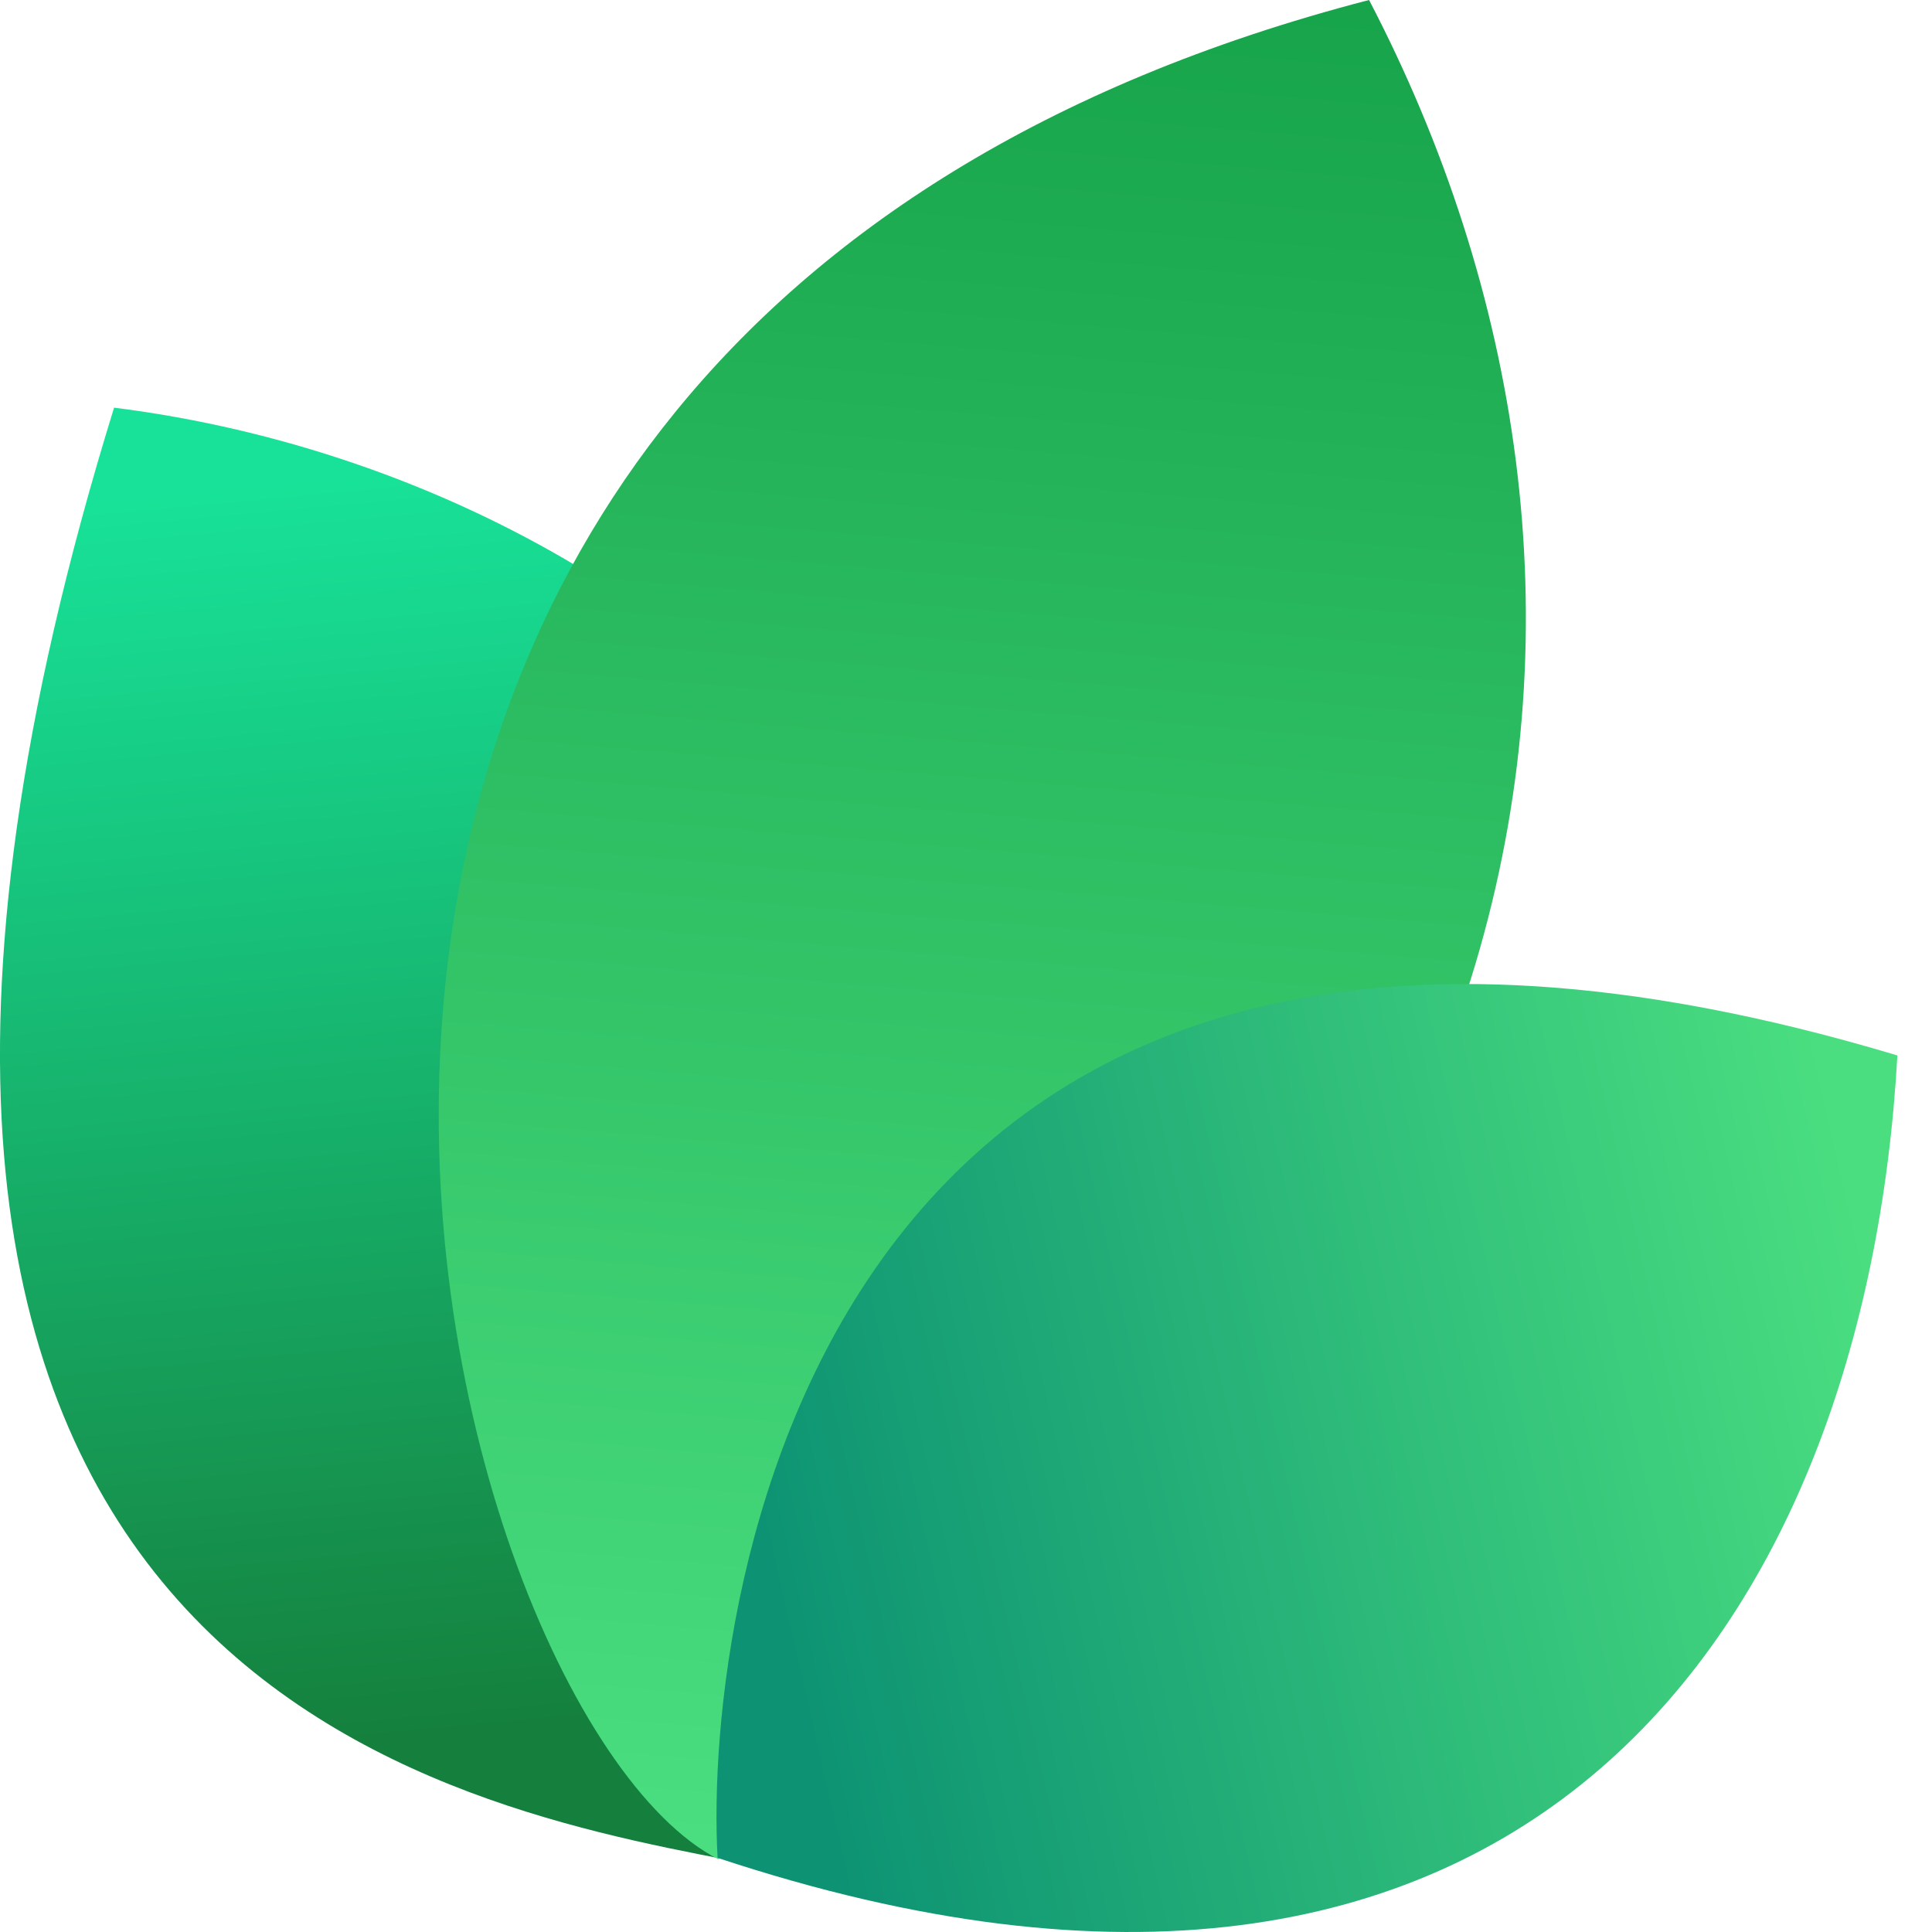
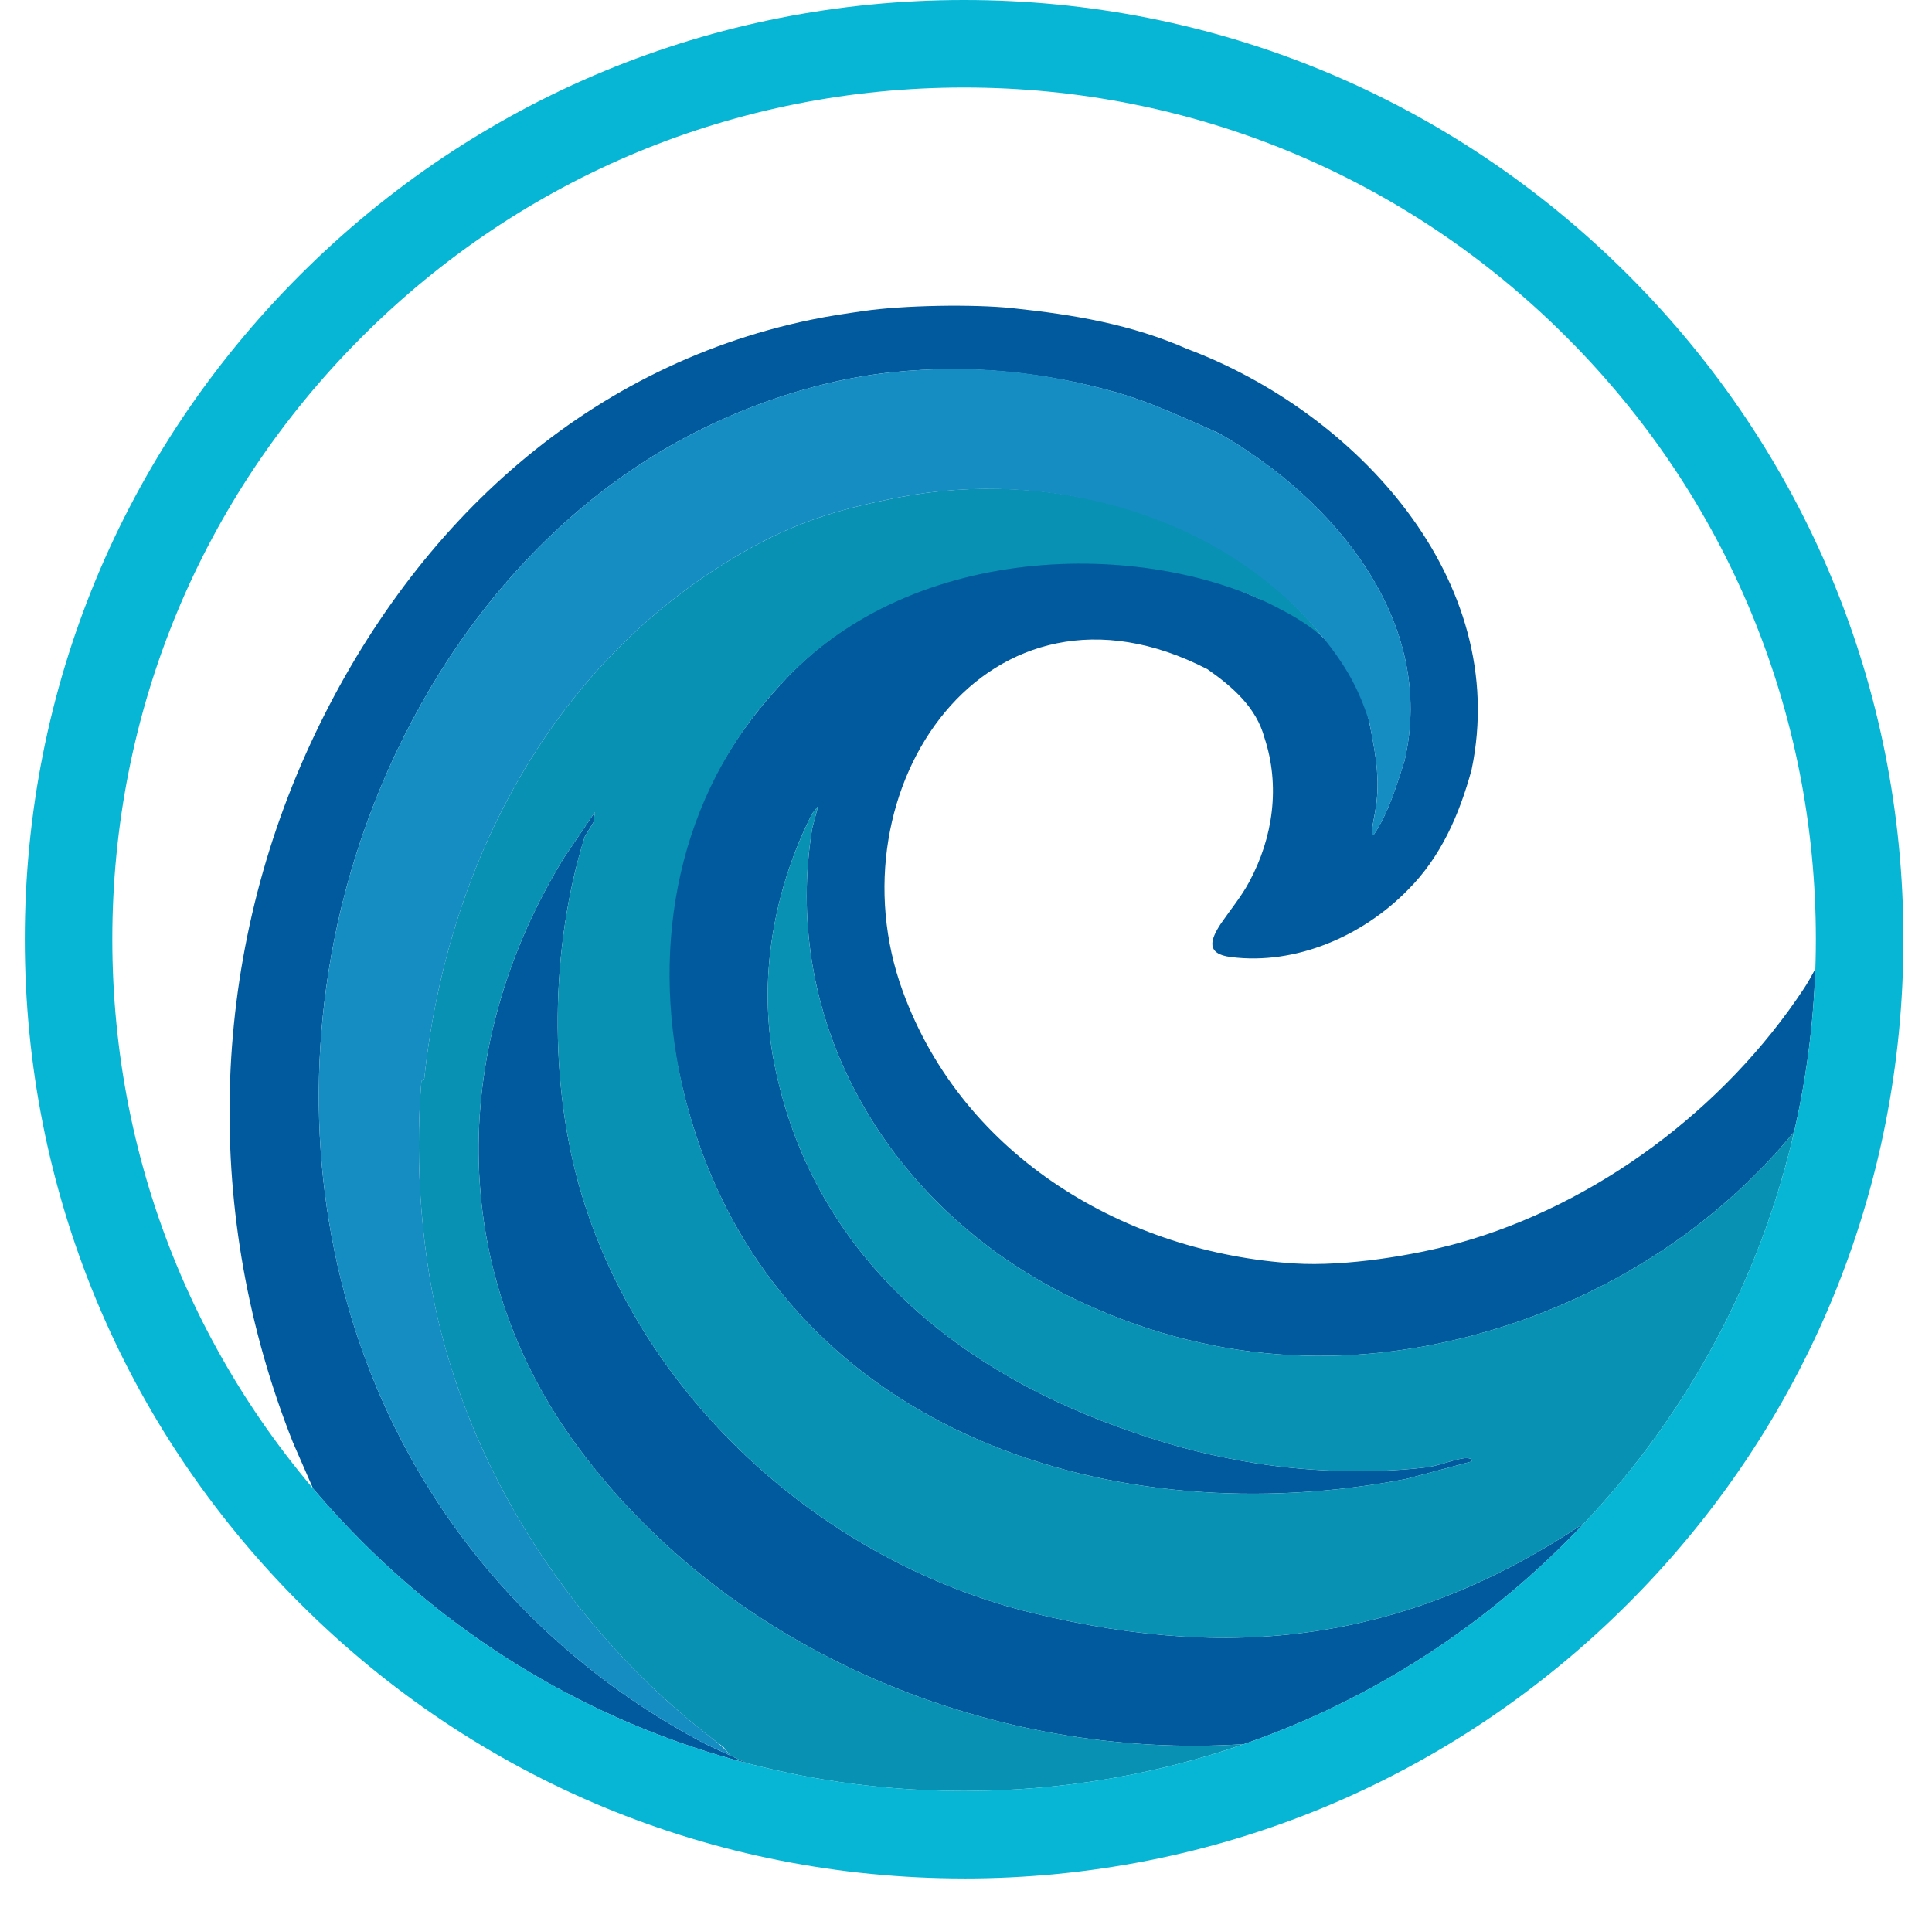
- <svg xmlns="http://www.w3.org/2000/svg" width="24" height="24" viewBox="0 0 24 24" fill="none">
-   <path d="M9.061 23.108C5.268 22.377 -3.391 20.627 1.417 5.064C9.634 6.099 16.973 14.064 9.061 23.108Z" fill="url(#paint0_linear_17557_2021)" />
-   <path d="M8.919 23.094C5.276 21.222 0.784 4.209 17.007 0C20.757 7.193 19.621 16.545 8.919 23.094Z" fill="url(#paint1_linear_17557_2021)" />
-   <path d="M8.914 23.079C8.735 19.882 10.159 9.085 23.57 13.111C23.181 20.123 18.984 26.418 8.914 23.079Z" fill="url(#paint2_linear_17557_2021)" />
+ <svg xmlns="http://www.w3.org/2000/svg" id="_dark_mode_Cleaned_up_with_outside_circle_copy" data-name="(dark mode) Cleaned up with outside circle copy" viewBox="0 0 662.27 655.11">
  <defs>
-     <linearGradient id="paint0_linear_17557_2021" x1="3.776" y1="5.916" x2="5.232" y2="21.559" gradientUnits="userSpaceOnUse">
-       <stop stop-color="#18E299" />
-       <stop offset="1" stop-color="#15803D" />
-     </linearGradient>
-     <linearGradient id="paint1_linear_17557_2021" x1="12.171" y1="-0.718" x2="10.19" y2="22.983" gradientUnits="userSpaceOnUse">
-       <stop stop-color="#16A34A" />
-       <stop offset="1" stop-color="#4ADE80" />
-     </linearGradient>
-     <linearGradient id="paint2_linear_17557_2021" x1="23.133" y1="15.353" x2="9.338" y2="18.52" gradientUnits="userSpaceOnUse">
-       <stop stop-color="#4ADE80" />
-       <stop offset="1" stop-color="#0D9373" />
-     </linearGradient>
+     <style>
+       .cls-1 {
+         fill: none;
+       }
+ 
+       .cls-2 {
+         fill: #005a9d;
+       }
+ 
+       .cls-3 {
+         fill: #158dc2;
+       }
+ 
+       .cls-4 {
+         fill: #003359;
+       }
+ 
+       .cls-5 {
+         fill: #06b6d4;
+       }
+ 
+       .cls-6 {
+         fill: #0891b2;
+       }
+     </style>
  </defs>
+   <path class="cls-2" d="M543.1,522.11c-2.02,2.14-4.07,4.25-6.16,6.34-31.7,31.7-69.41,55.22-110.56,69.47-85.5,5.6-175.59-31.04-227.94-101.38-46.19-62.09-43.8-139.64-5-202.69l10.5-15.48-.5,3.49h0s-3,5-3,5c-11.88,37.83-12.46,85.02-1,122.81,21.71,71.54,84.44,126.21,154.5,143.29,71.3,17.37,130.21,8.62,189.16-30.85Z" />
+   <path class="cls-2" d="M441.68,207.51c.09.08,11.84,11.02,11.9,11.08,8.77,8.47,13.07,15.53,15.86,29.33,1.67,8.28,3.32,16.7,2.6,25.19-.32,4.75-1.59,9.08-1.78,12.11-.06.71.09,1.59.8.71,4.93-7.37,7.65-16.61,10.38-25.03,11.15-47.94-24.23-89.81-63.5-112.33-11.52-5.08-23.46-10.69-35-13.98-24.12-6.89-50.08-9.79-77-6.99-28.36,2.95-58.62,13.81-84,29.95-58.25,37.04-95.02,101.48-107.5,165.25-21.42,109.58,24.37,219.78,125.5,274.09,3.31,1.78,6.97,3.31,10.5,4.99h.01c.97.46,1.95.92,2.93,1.37.86.4,1.74.79,2.61,1.18-49.48-12.96-94.84-38.85-131.97-75.98-5.84-5.85-11.41-11.89-16.69-18.13l-6.89-15.78c-30.81-77.53-28.99-164.02,6-239.63,33.67-72.75,92.47-128.87,171.5-145.29,6.62-1.37,11.99-2.11,18-2.99,13.67-2,37.64-2.4,51-1,21.37,2.24,40.96,5.61,60,13.98,57.76,21.66,111.11,79.07,97.5,144.28-4.13,15.18-10.46,29.85-21.84,41.18-15.46,15.81-38.4,25.88-60.72,23.01-8.54-1.06-7.09-5.87-3.29-11.58,3.19-4.63,6.98-9.19,9.6-14.13,8.29-15.28,10.68-33.09,5.25-49.46-2.75-10.24-10.66-17.28-19.5-23.47-75.29-38.91-129.74,41.13-104.5,110.34,20.89,57.27,77.04,89.82,134.5,93.36,17.28,1.06,40.61-2.71,56-6.99,47.2-13.12,91.26-46.02,118.5-87.37,1.11-1.69,2.46-4.03,3.84-6.62-.64,18.99-3.09,37.67-7.27,55.83-27.08,33-64.09,56.28-104.07,68.11-49.18,14.56-97.68,10.86-143-10.98-54.69-26.37-91.41-78.86-91.41-137.91,0-7.69.62-15.49,1.91-23.35l2-7.49-2,2.5c-13.16,25.81-18.81,56.85-13,85.87,12.57,62.73,58.88,103.07,117.5,124.31,15.86,5.75,27.78,9.11,44,11.98,19.08,3.39,41.89,4.4,62,2,3.82-.45,8.45-2.34,12-2.99.87-.16,3.83-.62,3.5.99l-22.49,5.99h-.01c-99.35,19.13-209.77-15.33-243.5-118.32-.37-1.12-.72-2.25-1.07-3.38-14.84-48.13-10.67-97.88,20.21-138.74.29-.38.58-.76.88-1.14.71-.93,1.44-1.84,2.18-2.76,1.47-1.81,3-3.61,4.59-5.39.38-.46.79-.91,1.21-1.36.41-.45.83-.89,1.24-1.34,42.37-47.2,117.96-50.77,163.38-29.54" />
+   <path class="cls-2" d="M437.86,208.35c.55.27,1.09.54,1.62.81" />
+   <path class="cls-4" d="M621.31,395.09c1.44-5.99,2.7-12.04,3.78-18.17-.26.57-.53,1.13-.65,1.8-1,5.62-1.97,11.02-3.13,16.37Z" />
+   <path class="cls-6" d="M203.44,281.86l.5-3.49-10.5,15.48c-38.8,63.05-41.19,140.6,5,202.69,52.35,70.34,142.44,106.98,227.94,101.38-30.43,10.56-62.74,16.05-95.9,16.05-25.47,0-50.45-3.24-74.45-9.53-.02,0-.03,0-.04-.01-.87-.39-1.75-.78-2.61-1.18-.98-.45-1.96-.91-2.93-1.37h-.01l-2.49-2.99h-.01c-47.29-35.03-82.28-86.52-96.5-141.29-6.84-26.35-9.37-57.98-7-86.87.03-.36.97-.63,1-1,7.72-73.31,44.03-144.52,112.5-182.22,17.06-9.4,32.23-13.51,50-16.98,51.2-9.98,111.67,4.88,145.43,47.83.01.01.22.21.36.35-.04-.02-.08-.07-.15-.12-.06-.06-.14-.13-.23-.21-.01-.01-.02-.02-.03-.02-.5-.45-1.02-.88-1.54-1.31-.52-.42-1.06-.84-1.6-1.26-.53-.4-1.07-.79-1.62-1.18-.59-.42-1.19-.83-1.81-1.24-1.61-1.05-3.3-2.07-5.07-3.05-.12-.06-.24-.13-.37-.2-.6-.32-1.22-.63-1.83-.96-43.71-23.87-125.83-25.07-171.8,25.43-.41.45-.83.89-1.24,1.34-.42.45-.83.9-1.21,1.36-1.61,1.77-3.14,3.56-4.59,5.39-.76.91-1.48,1.83-2.18,2.76-.3.38-.59.76-.88,1.14-29.37,39.21-34.92,90.73-20.21,138.74.35,1.13.7,2.26,1.07,3.38,33.73,102.99,144.15,137.45,243.5,118.32h.01l22.49-5.99c.33-1.61-2.63-1.15-3.5-.99-3.55.65-8.18,2.54-12,2.99-20.11,2.4-42.92,1.39-62-2-16.22-2.87-28.14-6.23-44-11.98-58.62-21.24-104.93-61.58-117.5-124.31-5.81-29.02-.16-60.06,13-85.87h.01l1.99-2.5-2,7.49c-1.29,7.86-1.91,15.66-1.91,23.35,0,59.05,36.72,111.54,91.41,137.91,45.32,21.84,93.82,25.54,143,10.98,39.98-11.83,76.99-35.11,104.07-68.11-11.49,49.97-36.03,96.05-71.91,134.12-58.95,39.47-117.86,48.22-189.16,30.85-70.06-17.08-132.79-71.75-154.5-143.29-11.46-37.79-10.88-84.98,1-122.81h.01l2.99-4.99h0Z" />
+   <path class="cls-3" d="M250.45,601.88c-3.54-1.68-7.19-3.22-10.5-4.99-101.14-54.31-146.93-164.51-125.5-274.09,12.47-63.77,49.25-128.21,107.5-165.25,25.38-16.14,55.64-27.01,84-29.95s52.87.1,77,6.99c10.98,3.13,22.33,8.37,33.34,13.25,1.11.49,2.18,1.03,3.23,1.64,38.21,22.48,72.18,63.22,62.28,109.88-.22,1.03-.51,2.04-.83,3.04-2.58,8-5.26,16.6-9.89,23.54-.72.87-.86.01-.81-.71.19-3.02,1.46-7.37,1.78-12.12.69-8.14-.84-16.22-2.4-24.18-.13-.68-.25-1.36-.46-2.02-3.4-10.59-7.65-18.46-15.74-28.45-34.41-42.5-94.27-57.92-145.5-47.93-17.77,3.46-32.94,7.58-50,16.97-68.47,37.71-104.78,108.91-112.5,182.23-.04.36-.97.64-1,1-2.38,28.89.16,60.52,7,86.87,13.92,53.63,47.75,104.1,93.54,139.06,1.95,1.49,3.75,3.18,5.33,5.06l.13.15Z" />
+   <path class="cls-1" d="M629.58,315.67c-.06,16.28,0,40.11-4.05,56.01-.14.79-.26,1.58-.4,2.37h0c-.05.27-.09.54-.15.8-1.03,5.81-2.23,11.55-3.6,17.23-2.08,8.64-4.53,17.13-7.34,25.45-.01.02-.02.04-.02.07-10.12,29.92-24.89,57.69-43.46,82.45,0,.02-.02.04-.04.05-28.51,38.04-65.96,69-109.24,89.75-5.05,2.42-10.18,4.7-15.38,6.83h-.01c-32.3,13.28-67.43,21.01-104.27,22.02-2.75.08-5.5.12-8.27.12-16.82,0-33.32-1.4-49.37-4.09-.01-.01-.02-.01-.03-.01-68.64-11.52-129.27-46.64-173.26-96.73h-.01c-42.02-47.85-68.86-109.34-73-176.98-.39-6.09-.57-12.24-.57-18.43,0-10.5.54-20.88,1.61-31.1,7.8-74.74,43.38-141.21,96.25-188.9l.06-.06c52.21-47.07,121.24-75.84,197.01-76.16" />
+   <path class="cls-5" d="M330.48,643.96c-86,0-166.86-33.49-227.68-94.31C41.99,488.84,8.5,407.99,8.5,321.98S41.99,155.12,102.81,94.31C163.62,33.49,244.48,0,330.48,0s166.86,33.49,227.68,94.31,94.31,141.67,94.31,227.68-33.49,166.86-94.31,227.67c-60.81,60.81-141.67,94.31-227.68,94.31ZM330.48,30c-77.99,0-151.31,30.37-206.46,85.52S38.5,243.99,38.5,321.98s30.37,151.31,85.52,206.46c55.15,55.15,128.47,85.52,206.46,85.52s151.31-30.37,206.46-85.52c55.15-55.15,85.52-128.47,85.52-206.46s-30.37-151.31-85.52-206.46S408.47,30,330.48,30Z" />
</svg>
